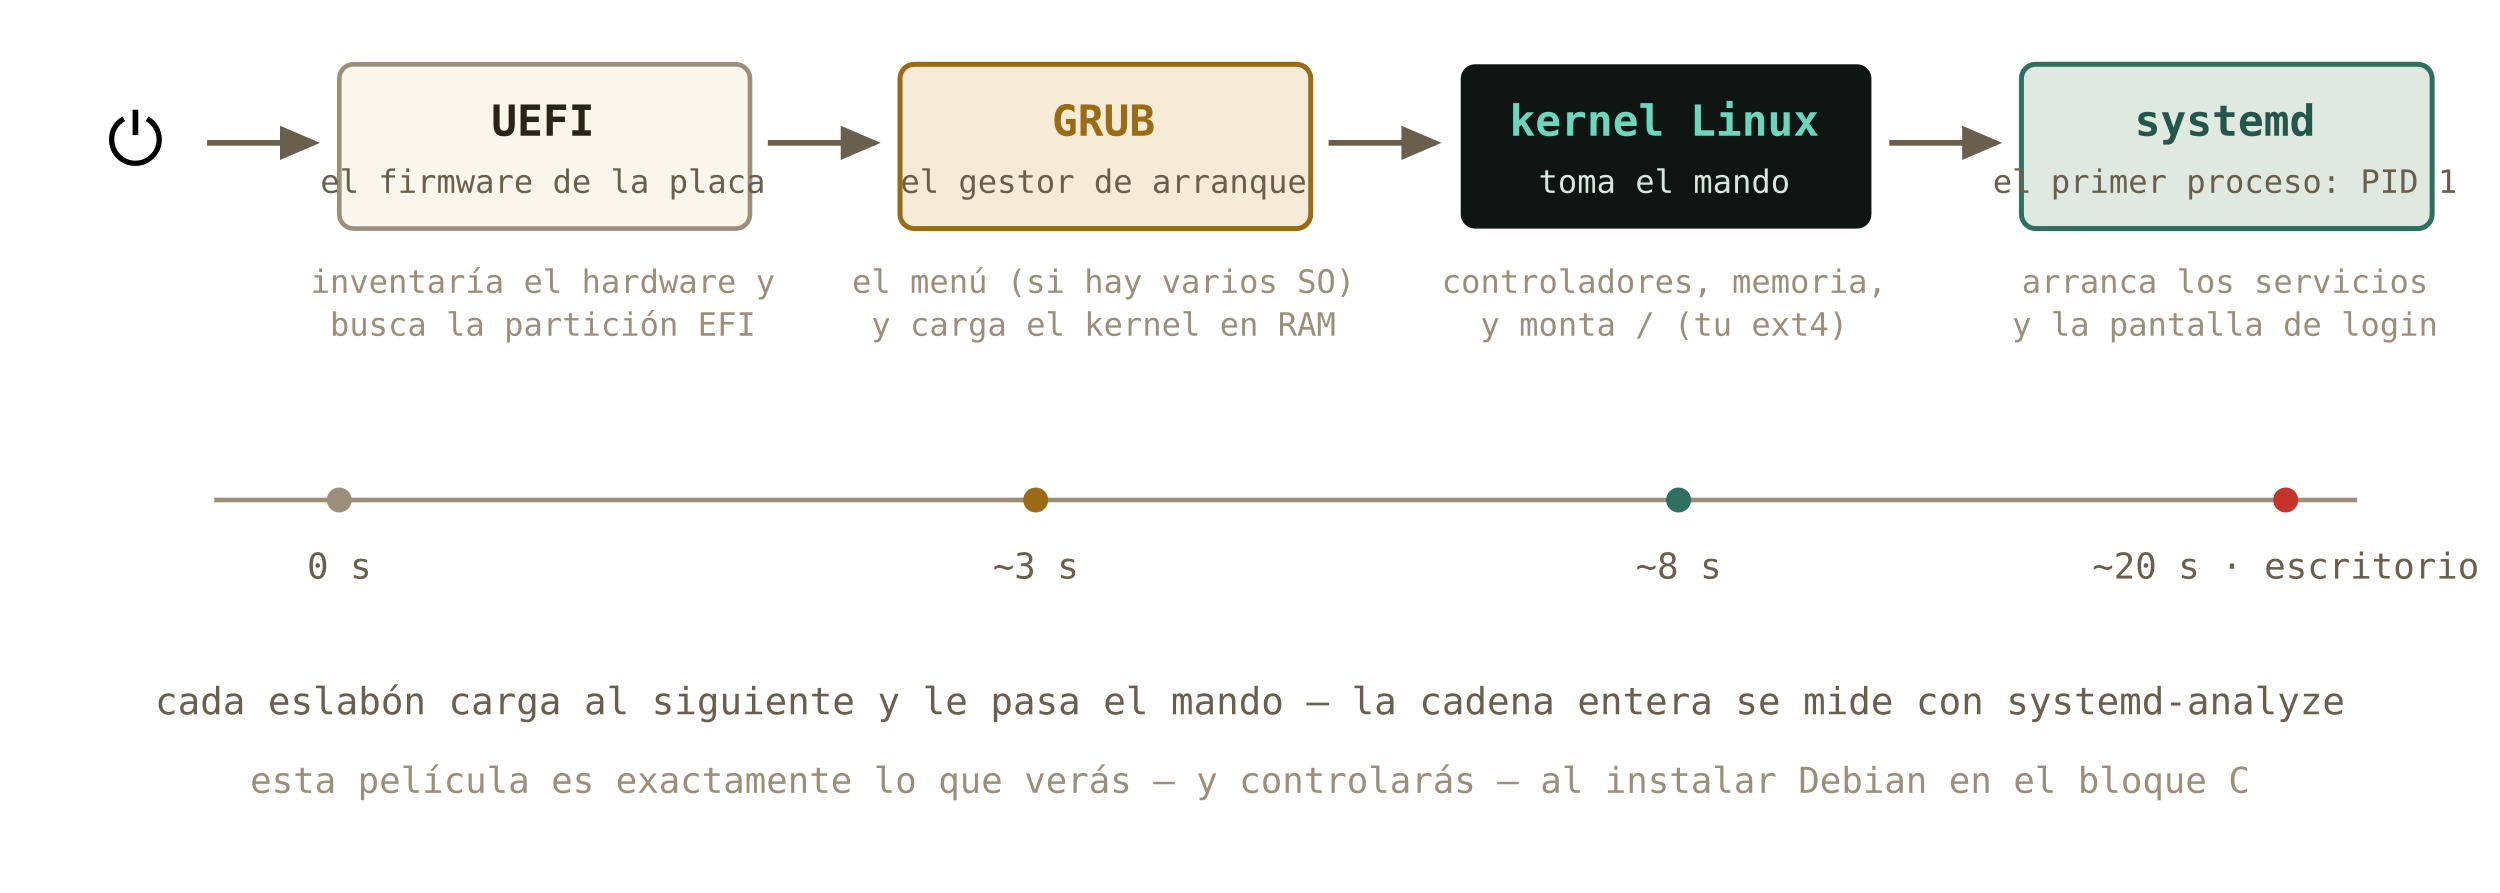
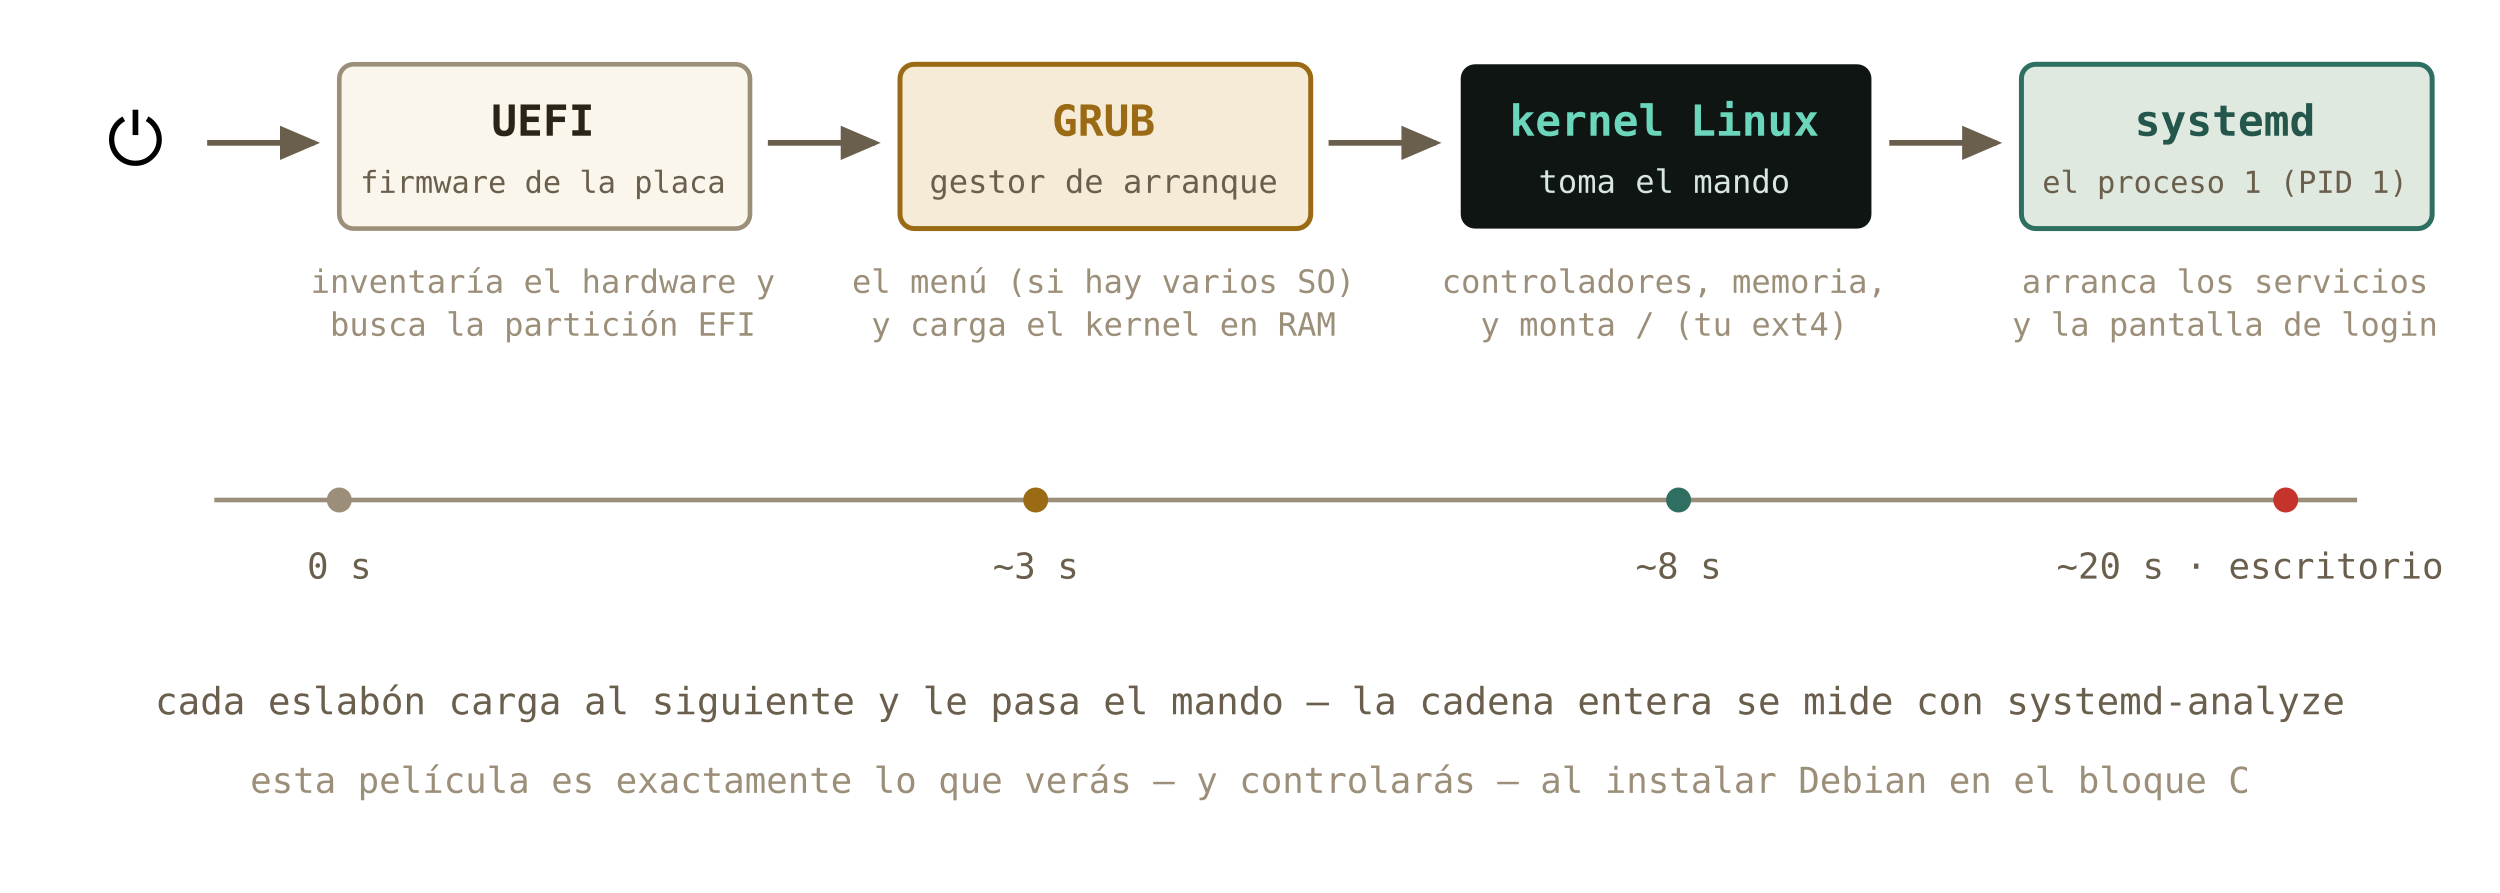
<svg xmlns="http://www.w3.org/2000/svg" viewBox="0 0 700 250" width="700" height="250" role="img" aria-label="La película del arranque: UEFI, GRUB, kernel, systemd, sesión">
  <defs>
    <marker id="fbo" markerWidth="8" markerHeight="8" refX="6" refY="3" orient="auto">
      <path d="M0,0 L7,3 L0,6 z" fill="#6A5F4D" />
    </marker>
  </defs>
  <g font-family="IBM Plex Mono,monospace">
    <text x="30" y="46" font-size="20">⏻</text>
    <line x1="58" y1="40" x2="88" y2="40" stroke="#6A5F4D" stroke-width="1.6" marker-end="url(#fbo)" />
    <rect x="95" y="18" width="115" height="46" rx="4" fill="#FAF6EB" stroke="#9C8F79" stroke-width="1.3" />
    <text x="152" y="38" font-size="12" fill="#2B2318" text-anchor="middle" font-weight="600">UEFI</text>
-     <text x="152" y="54" font-size="9" fill="#6A5F4D" text-anchor="middle">el firmware de la placa</text>
+     <text x="152" y="54" font-size="8.5" fill="#6A5F4D" text-anchor="middle">firmware de la placa</text>
    <text x="152" y="82" font-size="9" fill="#9C8F79" text-anchor="middle">inventaría el hardware y</text>
    <text x="152" y="94" font-size="9" fill="#9C8F79" text-anchor="middle">busca la partición EFI</text>
    <line x1="215" y1="40" x2="245" y2="40" stroke="#6A5F4D" stroke-width="1.6" marker-end="url(#fbo)" />
    <rect x="252" y="18" width="115" height="46" rx="4" fill="#F5EBD6" stroke="#9A6A14" stroke-width="1.4" />
    <text x="309" y="38" font-size="12" fill="#9A6A14" text-anchor="middle" font-weight="600">GRUB</text>
-     <text x="309" y="54" font-size="9" fill="#6A5F4D" text-anchor="middle">el gestor de arranque</text>
+     <text x="309" y="54" font-size="9" fill="#6A5F4D" text-anchor="middle">gestor de arranque</text>
    <text x="309" y="82" font-size="9" fill="#9C8F79" text-anchor="middle">el menú (si hay varios SO)</text>
    <text x="309" y="94" font-size="9" fill="#9C8F79" text-anchor="middle">y carga el kernel en RAM</text>
    <line x1="372" y1="40" x2="402" y2="40" stroke="#6A5F4D" stroke-width="1.6" marker-end="url(#fbo)" />
    <rect x="409" y="18" width="115" height="46" rx="4" fill="#0E1512" />
    <text x="466" y="38" font-size="12" fill="#6BD6BC" text-anchor="middle" font-weight="600">kernel Linux</text>
    <text x="466" y="54" font-size="9" fill="#D8E6E0" text-anchor="middle">toma el mando</text>
    <text x="466" y="82" font-size="9" fill="#9C8F79" text-anchor="middle">controladores, memoria,</text>
    <text x="466" y="94" font-size="9" fill="#9C8F79" text-anchor="middle">y monta / (tu ext4)</text>
    <line x1="529" y1="40" x2="559" y2="40" stroke="#6A5F4D" stroke-width="1.6" marker-end="url(#fbo)" />
    <rect x="566" y="18" width="115" height="46" rx="4" fill="#DFE9DF" stroke="#2F6F62" stroke-width="1.4" />
    <text x="623" y="38" font-size="12" fill="#24564B" text-anchor="middle" font-weight="600">systemd</text>
-     <text x="623" y="54" font-size="9" fill="#6A5F4D" text-anchor="middle">el primer proceso: PID 1</text>
+     <text x="623" y="54" font-size="8.5" fill="#6A5F4D" text-anchor="middle">el proceso 1 (PID 1)</text>
    <text x="623" y="82" font-size="9" fill="#9C8F79" text-anchor="middle">arranca los servicios</text>
    <text x="623" y="94" font-size="9" fill="#9C8F79" text-anchor="middle">y la pantalla de login</text>
    <line x1="60" y1="140" x2="660" y2="140" stroke="#9C8F79" stroke-width="1.3" />
    <circle cx="95" cy="140" r="3.5" fill="#9C8F79" />
    <text x="95" y="162" font-size="10" fill="#6A5F4D" text-anchor="middle">0 s</text>
    <circle cx="290" cy="140" r="3.5" fill="#9A6A14" />
    <text x="290" y="162" font-size="10" fill="#6A5F4D" text-anchor="middle">~3 s</text>
    <circle cx="470" cy="140" r="3.5" fill="#2F6F62" />
    <text x="470" y="162" font-size="10" fill="#6A5F4D" text-anchor="middle">~8 s</text>
    <circle cx="640" cy="140" r="3.5" fill="#C4342A" />
-     <text x="640" y="162" font-size="10" fill="#6A5F4D" text-anchor="middle">~20 s · escritorio</text>
+     <text x="630" y="162" font-size="10" fill="#6A5F4D" text-anchor="middle">~20 s · escritorio</text>
    <text x="350" y="200" font-size="10.5" fill="#6A5F4D" text-anchor="middle">cada eslabón carga al siguiente y le pasa el mando — la cadena entera se mide con systemd-analyze</text>
    <text x="350" y="222" font-size="10" fill="#9C8F79" text-anchor="middle">esta película es exactamente lo que verás — y controlarás — al instalar Debian en el bloque C</text>
  </g>
</svg>
